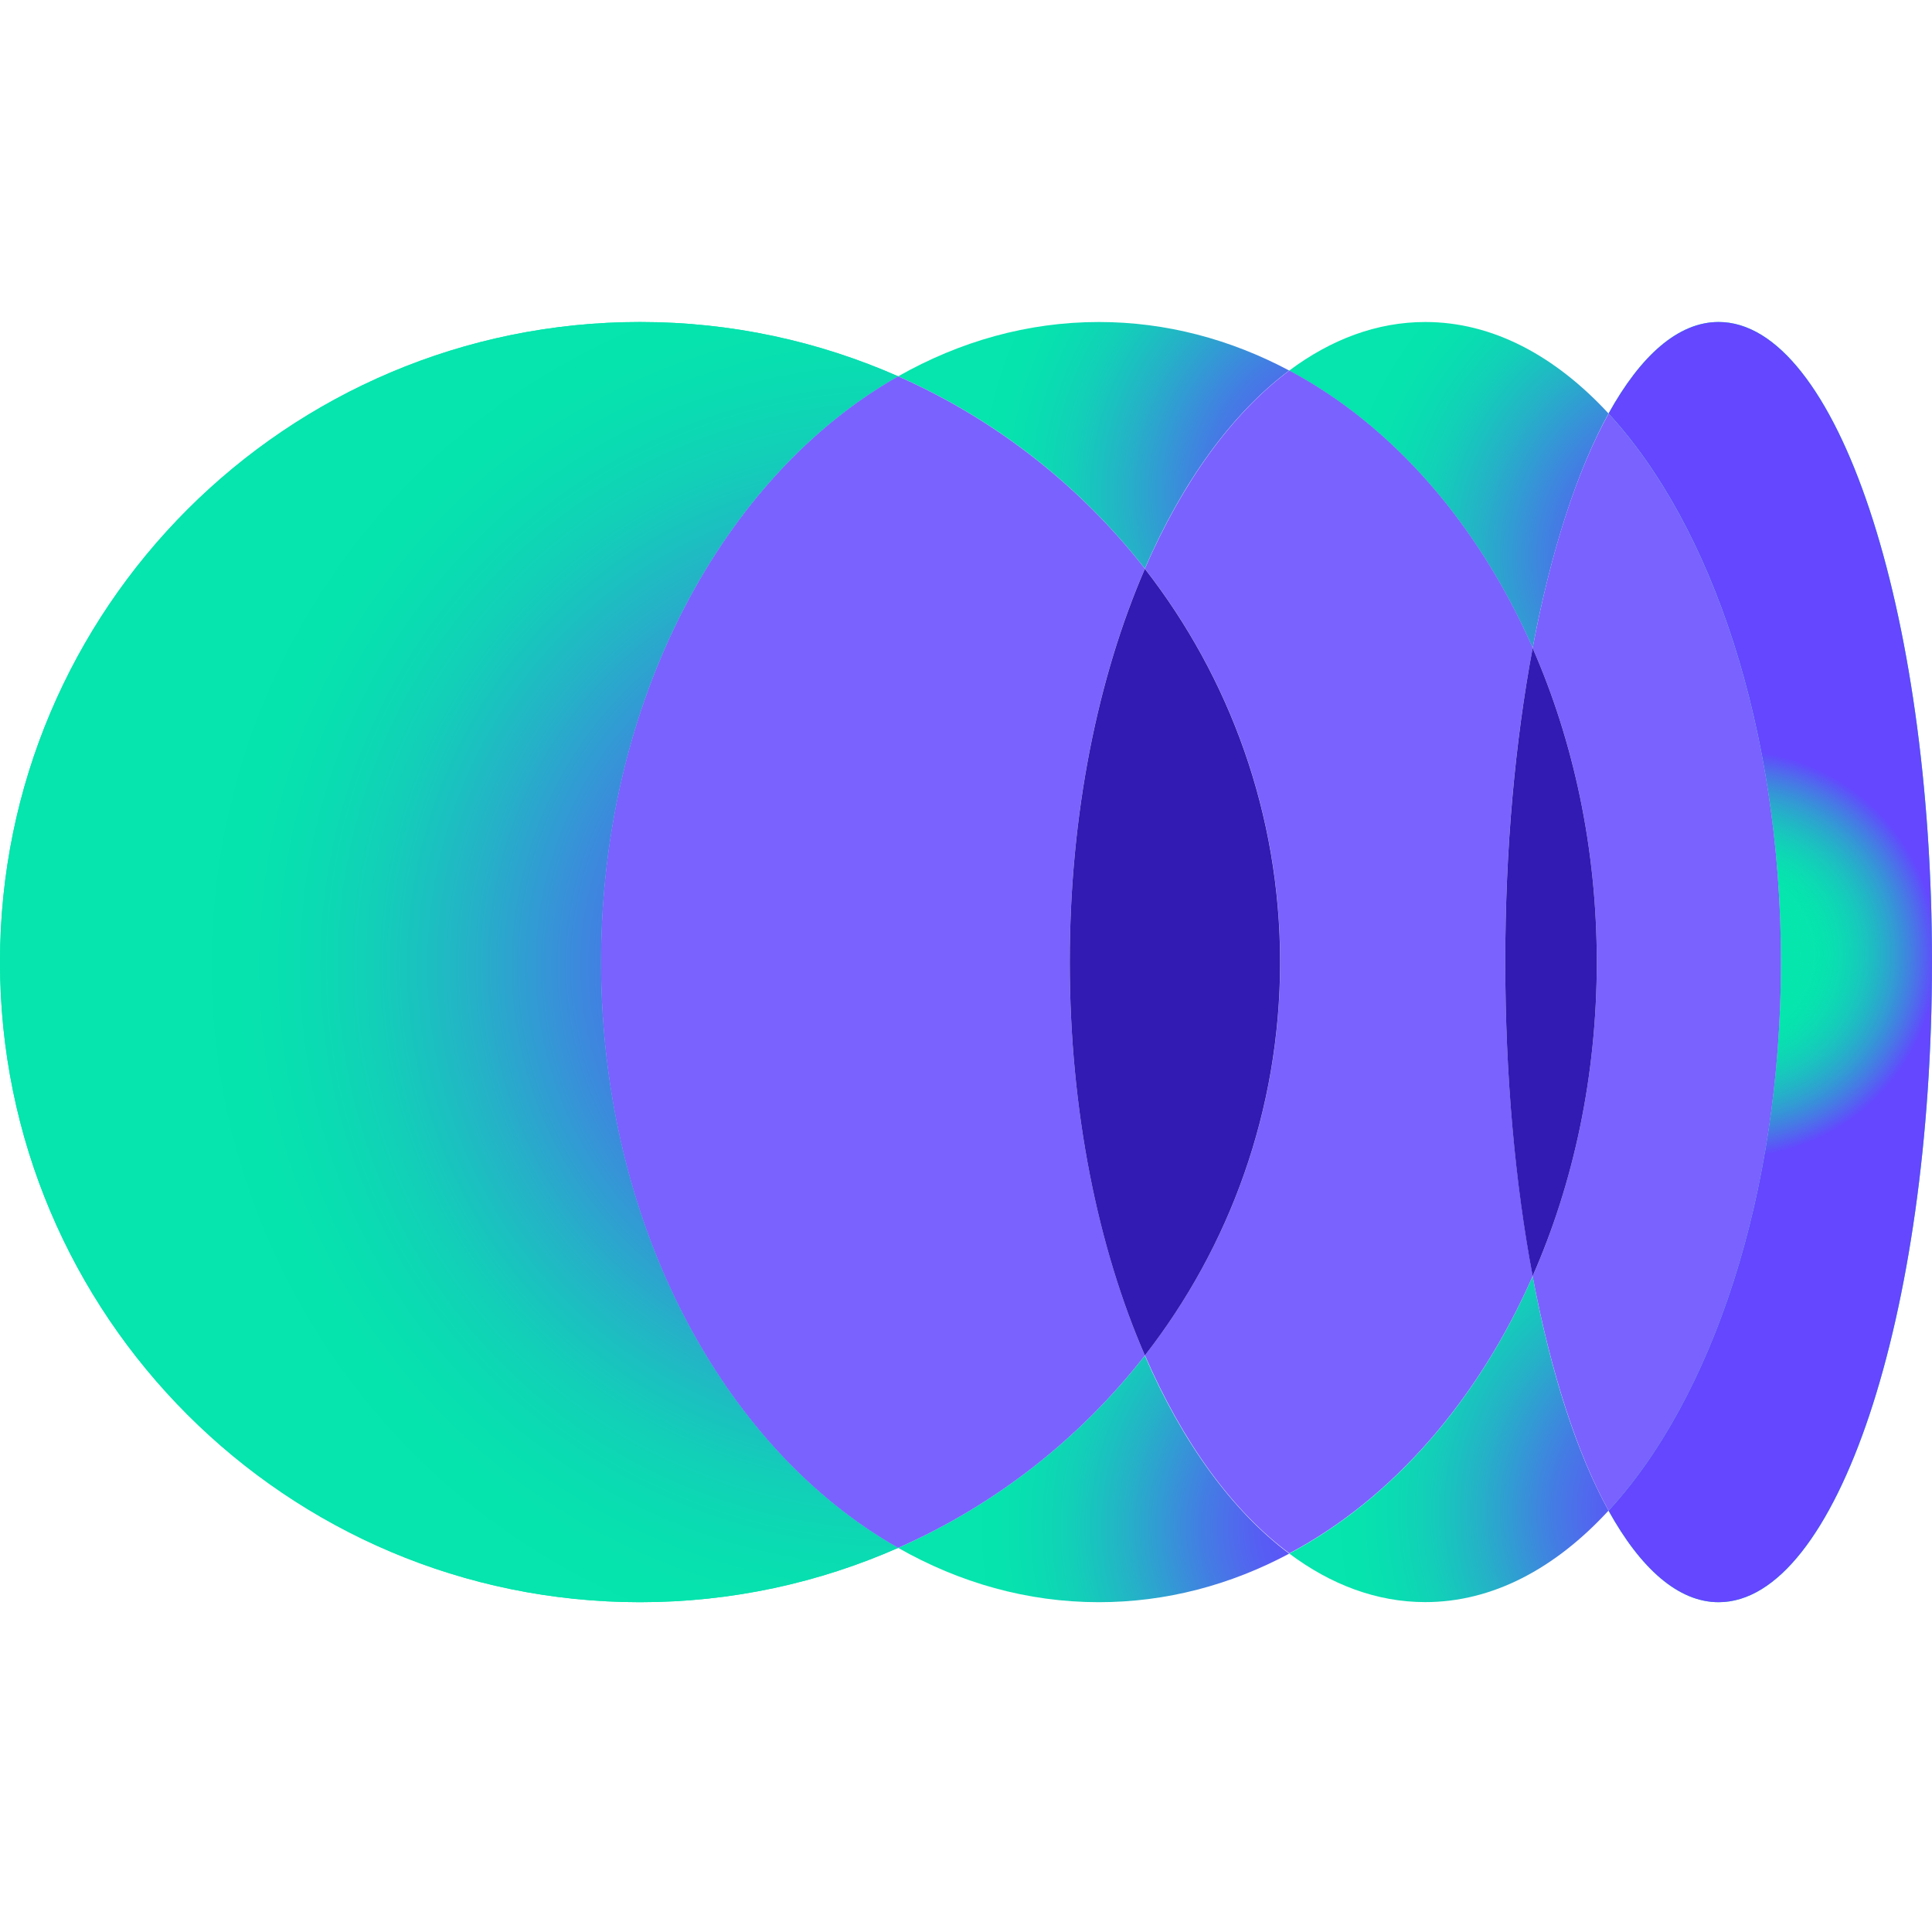
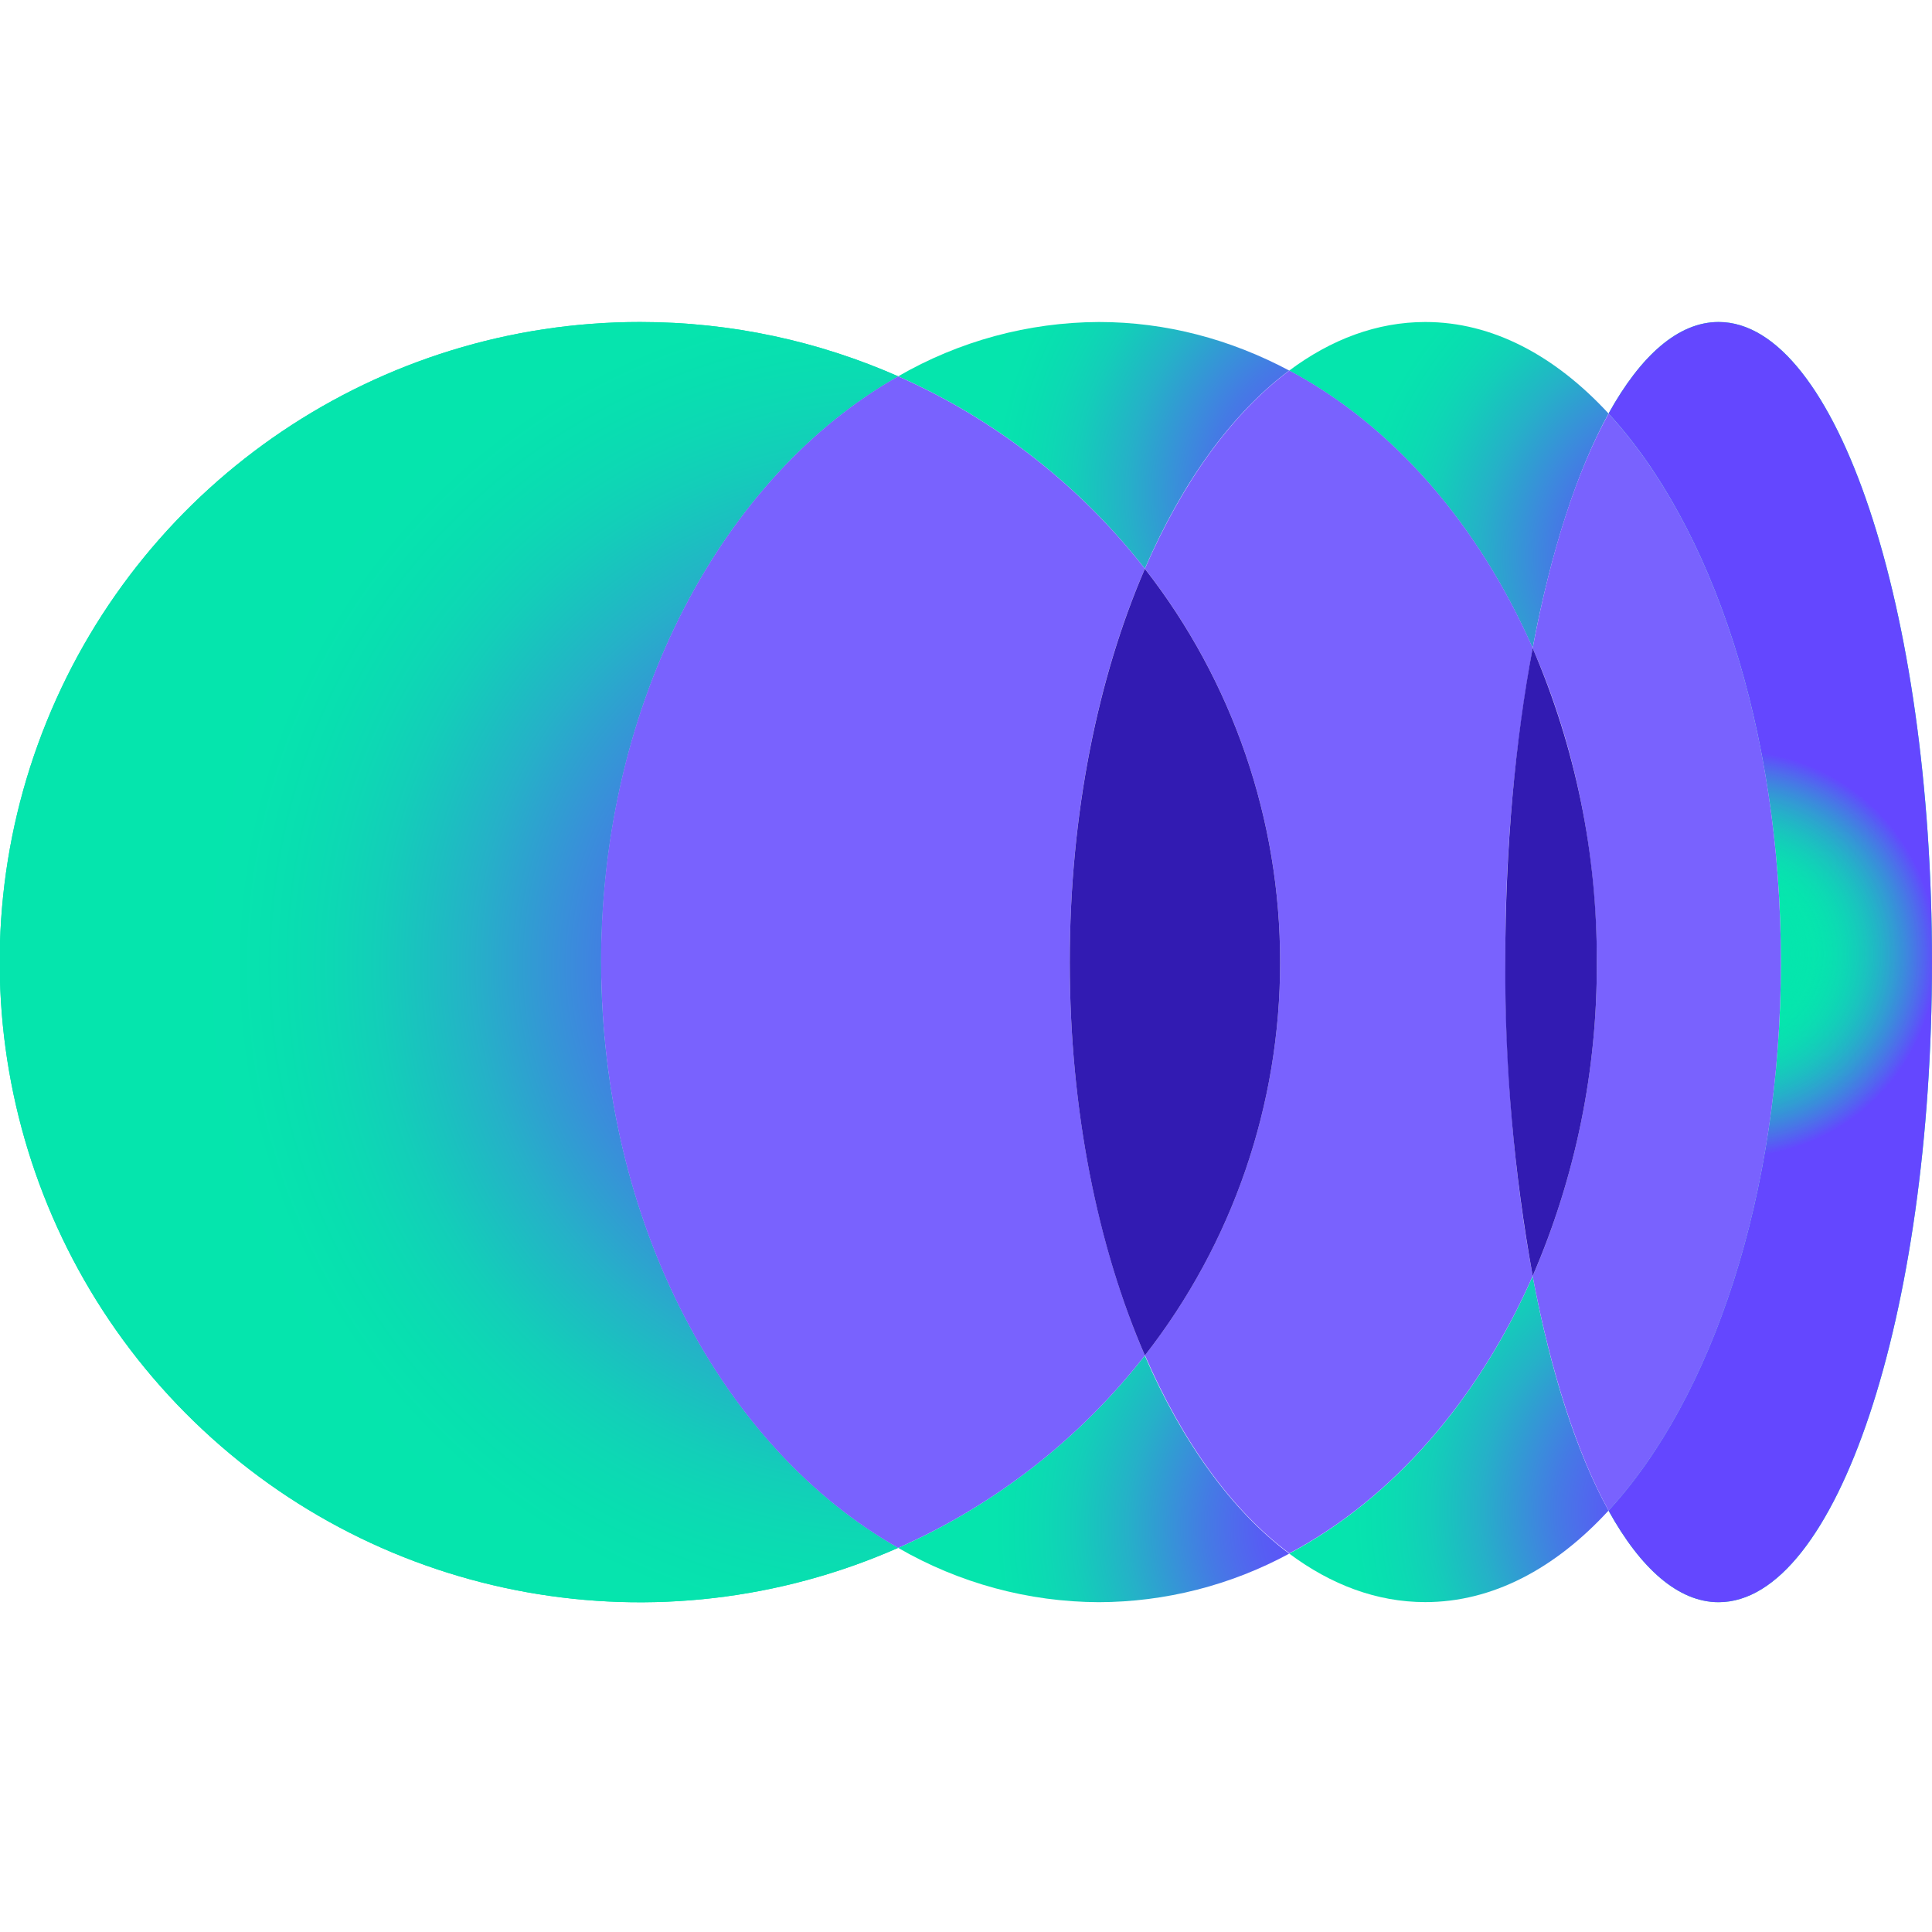
- <svg xmlns="http://www.w3.org/2000/svg" viewBox="0 0 24 24" version="1.1">
+ <svg xmlns="http://www.w3.org/2000/svg" viewBox="0 0 24 24">
  <defs>
-     <radialGradient cx="100.047%" cy="50.138%" fx="100.047%" fy="50.138%" r="78.948%" gradientTransform="translate(1.0005, 0.5014), scale(1, 0.7016), rotate(-179.2), translate(-1.0005, -0.5014)" id="radialGradient-1">
+     <radialGradient cx="100.047%" cy="50.138%" fx="100.047%" fy="50.138%" r="78.948%" gradientTransform="scale(-1 -.7016) rotate(.8 87.092 -143.415)" id="a">
      <stop stop-color="#6447FF" offset="0%" />
      <stop stop-color="#6348FE" offset="6.667%" />
      <stop stop-color="#614DFC" offset="13.333%" />
      <stop stop-color="#5C54F8" offset="20%" />
      <stop stop-color="#565EF3" offset="26.667%" />
      <stop stop-color="#4E6CEC" offset="33.333%" />
      <stop stop-color="#447BE4" offset="40%" />
      <stop stop-color="#3A8DDB" offset="46.667%" />
      <stop stop-color="#2F9FD1" offset="53.333%" />
      <stop stop-color="#25B1C8" offset="60%" />
      <stop stop-color="#1BC0C0" offset="66.667%" />
      <stop stop-color="#13CEB9" offset="73.333%" />
      <stop stop-color="#0DD8B4" offset="80%" />
      <stop stop-color="#08DFB0" offset="86.667%" />
      <stop stop-color="#06E4AE" offset="93.333%" />
      <stop stop-color="#05E5AD" offset="100%" />
    </radialGradient>
-     <radialGradient cx="118.929%" cy="69.522%" fx="118.929%" fy="69.522%" r="159.828%" gradientTransform="translate(1.1893, 0.6952), scale(0.6309, 1), rotate(-164.055), translate(-1.1893, -0.6952)" id="radialGradient-2">
+     <radialGradient cx="118.929%" cy="69.522%" fx="118.929%" fy="69.522%" r="159.828%" gradientTransform="matrix(-.60663 -.27471 .17332 -.96153 1.79 1.69)" id="b">
      <stop stop-color="#6447FF" offset="0%" />
      <stop stop-color="#6348FE" offset="6.667%" />
      <stop stop-color="#614DFC" offset="13.333%" />
      <stop stop-color="#5C54F8" offset="20%" />
      <stop stop-color="#565EF3" offset="26.667%" />
      <stop stop-color="#4E6CEC" offset="33.333%" />
      <stop stop-color="#447BE4" offset="40%" />
      <stop stop-color="#3A8DDB" offset="46.667%" />
      <stop stop-color="#2F9FD1" offset="53.333%" />
      <stop stop-color="#25B1C8" offset="60%" />
      <stop stop-color="#1BC0C0" offset="66.667%" />
      <stop stop-color="#13CEB9" offset="73.333%" />
      <stop stop-color="#0DD8B4" offset="80%" />
      <stop stop-color="#08DFB0" offset="86.667%" />
      <stop stop-color="#06E4AE" offset="93.333%" />
      <stop stop-color="#05E5AD" offset="100%" />
    </radialGradient>
-     <radialGradient cx="118.929%" cy="69.52%" fx="118.929%" fy="69.52%" r="159.825%" gradientTransform="translate(1.1893, 0.6952), scale(0.631, 1), rotate(-164.055), translate(-1.1893, -0.6952)" id="radialGradient-3">
+     <radialGradient cx="118.929%" cy="69.52%" fx="118.929%" fy="69.52%" r="159.825%" gradientTransform="scale(-.631 -1) rotate(15.945 4.616 -10.975)" id="c">
      <stop stop-color="#6447FF" offset="0%" />
      <stop stop-color="#6348FE" offset="6.667%" />
      <stop stop-color="#614DFC" offset="13.333%" />
      <stop stop-color="#5C54F8" offset="20%" />
      <stop stop-color="#565EF3" offset="26.667%" />
      <stop stop-color="#4E6CEC" offset="33.333%" />
      <stop stop-color="#447BE4" offset="40%" />
      <stop stop-color="#3A8DDB" offset="46.667%" />
      <stop stop-color="#2F9FD1" offset="53.333%" />
      <stop stop-color="#25B1C8" offset="60%" />
      <stop stop-color="#1BC0C0" offset="66.667%" />
      <stop stop-color="#13CEB9" offset="73.333%" />
      <stop stop-color="#0DD8B4" offset="80%" />
      <stop stop-color="#08DFB0" offset="86.667%" />
      <stop stop-color="#06E4AE" offset="93.333%" />
      <stop stop-color="#05E5AD" offset="100%" />
    </radialGradient>
-     <radialGradient cx="130.604%" cy="71.985%" fx="130.604%" fy="71.985%" r="118.509%" gradientTransform="translate(1.306, 0.7199), scale(1, 0.9793), rotate(-156.448), translate(-1.306, -0.7199)" id="radialGradient-4">
+     <radialGradient cx="130.604%" cy="71.985%" fx="130.604%" fy="71.985%" r="118.509%" gradientTransform="scale(-1 -.9793) rotate(23.552 3.49 -6.272)" id="d">
      <stop stop-color="#6447FF" offset="0%" />
      <stop stop-color="#6348FE" offset="6.667%" />
      <stop stop-color="#614DFC" offset="13.333%" />
      <stop stop-color="#5C54F8" offset="20%" />
      <stop stop-color="#565EF3" offset="26.667%" />
      <stop stop-color="#4E6CEC" offset="33.333%" />
      <stop stop-color="#447BE4" offset="40%" />
      <stop stop-color="#3A8DDB" offset="46.667%" />
      <stop stop-color="#2F9FD1" offset="53.333%" />
      <stop stop-color="#25B1C8" offset="60%" />
      <stop stop-color="#1BC0C0" offset="66.667%" />
      <stop stop-color="#13CEB9" offset="73.333%" />
      <stop stop-color="#0DD8B4" offset="80%" />
      <stop stop-color="#08DFB0" offset="86.667%" />
      <stop stop-color="#06E4AE" offset="93.333%" />
      <stop stop-color="#05E5AD" offset="100%" />
    </radialGradient>
-     <radialGradient cx="130.604%" cy="71.984%" fx="130.604%" fy="71.984%" r="118.509%" gradientTransform="translate(1.306, 0.7198), scale(1, 0.9793), rotate(-156.448), translate(-1.306, -0.7198)" id="radialGradient-5">
+     <radialGradient cx="130.604%" cy="71.984%" fx="130.604%" fy="71.984%" r="118.509%" gradientTransform="scale(-1 -.9793) rotate(23.552 3.49 -6.272)" id="e">
      <stop stop-color="#6447FF" offset="0%" />
      <stop stop-color="#6348FE" offset="6.667%" />
      <stop stop-color="#614DFC" offset="13.333%" />
      <stop stop-color="#5C54F8" offset="20%" />
      <stop stop-color="#565EF3" offset="26.667%" />
      <stop stop-color="#4E6CEC" offset="33.333%" />
      <stop stop-color="#447BE4" offset="40%" />
      <stop stop-color="#3A8DDB" offset="46.667%" />
      <stop stop-color="#2F9FD1" offset="53.333%" />
      <stop stop-color="#25B1C8" offset="60%" />
      <stop stop-color="#1BC0C0" offset="66.667%" />
      <stop stop-color="#13CEB9" offset="73.333%" />
      <stop stop-color="#0DD8B4" offset="80%" />
      <stop stop-color="#08DFB0" offset="86.667%" />
      <stop stop-color="#06E4AE" offset="93.333%" />
      <stop stop-color="#05E5AD" offset="100%" />
    </radialGradient>
-     <radialGradient cx="38.589%" cy="49.366%" fx="38.589%" fy="49.366%" r="69.785%" gradientTransform="translate(0.3859, 0.4937), scale(1, 0.2526), translate(-0.3859, -0.4937)" id="radialGradient-6">
+     <radialGradient cx="38.589%" cy="49.366%" fx="38.589%" fy="49.366%" r="69.785%" gradientTransform="matrix(1 0 0 .2526 0 .369)" id="f">
      <stop stop-color="#05E5AD" offset="0%" />
      <stop stop-color="#05E5AD" stop-opacity="0" offset="32%" />
      <stop stop-color="#6447FF" offset="90.278%" />
    </radialGradient>
  </defs>
-   <path d="M7.951,4 C9.093,4 10.176,4.242 11.158,4.675 C8.984,5.908 7.467,8.702 7.467,11.951 C7.467,15.201 8.985,17.995 11.158,19.228 C10.176,19.661 9.093,19.903 7.951,19.903 C3.56,19.903 0,16.343 0,11.951 C0,7.56 3.56,4 7.951,4 Z" id="Path" fill="#05E5AD" fill-rule="nonzero" />
-   <path d="M7.951,4 C9.093,4 10.176,4.242 11.158,4.675 C8.984,5.908 7.467,8.702 7.467,11.951 C7.467,15.201 8.985,17.995 11.158,19.228 C10.176,19.661 9.093,19.903 7.951,19.903 C3.56,19.903 0,16.343 0,11.951 C0,7.56 3.56,4 7.951,4 Z" id="Path" fill="url(#radialGradient-1)" fill-rule="nonzero" />
-   <path d="M14.222,7.065 C13.418,6.036 12.368,5.209 11.157,4.675 C11.921,4.242 12.764,4 13.65,4 C14.488,4 15.287,4.216 16.015,4.603 C15.304,5.133 14.687,5.988 14.221,7.065 L14.222,7.065 Z" id="Path" fill="url(#radialGradient-2)" fill-rule="nonzero" />
-   <path d="M14.221,16.838 C14.687,17.915 15.304,18.769 16.015,19.3 C15.286,19.689 14.488,19.903 13.65,19.903 C12.762,19.903 11.919,19.662 11.157,19.228 C12.366,18.694 13.418,17.867 14.222,16.838 L14.221,16.838 Z" id="Path" fill="url(#radialGradient-3)" fill-rule="nonzero" />
-   <path d="M7.466,11.951 C7.466,8.702 8.985,5.908 11.157,4.675 C12.366,5.209 13.418,6.036 14.222,7.065 C13.637,8.414 13.289,10.109 13.289,11.951 C13.289,13.794 13.638,15.489 14.222,16.838 C13.418,17.867 12.368,18.694 11.157,19.228 C8.983,17.995 7.466,15.201 7.466,11.951 Z" id="Path" fill="#7962FE" fill-rule="nonzero" />
-   <path d="M19.039,15.852 C19.264,17.05 19.589,18.055 19.982,18.765 C19.318,19.487 18.539,19.902 17.705,19.902 C17.106,19.902 16.536,19.688 16.016,19.299 C17.298,18.617 18.362,17.394 19.039,15.853 L19.039,15.852 Z" id="Path" fill="url(#radialGradient-4)" fill-rule="nonzero" />
-   <path d="M16.016,4.603 C16.536,4.215 17.106,4 17.705,4 C18.538,4 19.316,4.416 19.982,5.137 C19.591,5.847 19.265,6.852 19.039,8.051 C18.362,6.51 17.298,5.287 16.016,4.605 L16.016,4.603 Z" id="Path" fill="url(#radialGradient-5)" fill-rule="nonzero" />
-   <path d="M14.222,16.837 C15.274,15.489 15.903,13.793 15.903,11.951 C15.903,10.109 15.274,8.413 14.222,7.065 C14.689,5.989 15.305,5.134 16.017,4.603 C17.299,5.285 18.363,6.508 19.04,8.049 C18.822,9.201 18.699,10.532 18.699,11.949 C18.699,13.367 18.824,14.698 19.04,15.85 C18.363,17.391 17.299,18.614 16.017,19.296 C15.305,18.767 14.689,17.912 14.222,16.834 L14.222,16.837 Z" id="Path" fill="#7962FE" fill-rule="nonzero" />
-   <path d="M14.222,16.838 C13.637,15.49 13.289,13.794 13.289,11.952 C13.289,10.11 13.638,8.414 14.222,7.066 C15.273,8.414 15.902,10.11 15.902,11.952 C15.902,13.794 15.273,15.49 14.222,16.838 Z" id="Path" fill="#321BB2" fill-rule="nonzero" />
-   <path d="M19.982,5.137 C20.381,4.416 20.848,4 21.349,4 C22.813,4 24,7.56 24,11.951 C24,16.343 22.813,19.903 21.349,19.903 C20.849,19.903 20.381,19.487 19.982,18.766 C21.265,17.373 22.123,14.844 22.123,11.951 C22.123,9.059 21.265,6.528 19.982,5.137 Z" id="Path" fill="#05E6AD" fill-rule="nonzero" />
-   <path d="M19.982,5.137 C20.381,4.416 20.848,4 21.349,4 C22.813,4 24,7.56 24,11.951 C24,16.343 22.813,19.903 21.349,19.903 C20.849,19.903 20.381,19.487 19.982,18.766 C21.265,17.373 22.123,14.844 22.123,11.951 C22.123,9.059 21.265,6.528 19.982,5.137 Z" id="Path" fill="url(#radialGradient-6)" fill-rule="nonzero" />
-   <path d="M19.836,11.952 C19.836,10.534 19.546,9.204 19.039,8.051 C19.264,6.853 19.59,5.847 19.983,5.138 C21.266,6.529 22.124,9.061 22.124,11.952 C22.124,14.843 21.266,17.376 19.983,18.766 C19.591,18.057 19.266,17.051 19.039,15.853 C19.545,14.701 19.836,13.37 19.836,11.952 Z" id="Path" fill="#7962FE" fill-rule="nonzero" />
-   <path d="M19.039,15.852 C18.822,14.7 18.699,13.369 18.699,11.951 C18.699,10.534 18.823,9.203 19.039,8.051 C19.545,9.203 19.836,10.534 19.836,11.951 C19.836,13.369 19.546,14.7 19.039,15.852 Z" id="Path" fill="#321BB2" fill-rule="nonzero" />
+   <path d="M7.951 4c1.142 0 2.225.242 3.207.675-2.174 1.233-3.691 4.027-3.691 7.276 0 3.25 1.518 6.044 3.69 7.277A7.952 7.952 0 1 1 7.952 4Z" fill="#05E5AD" />
+   <path d="M7.951 4c1.142 0 2.225.242 3.207.675-2.174 1.233-3.691 4.027-3.691 7.276 0 3.25 1.518 6.044 3.69 7.277A7.952 7.952 0 1 1 7.952 4Z" fill="url(#a)" />
+   <path d="M14.222 7.065a7.983 7.983 0 0 0-3.065-2.39A5.02 5.02 0 0 1 13.65 4c.838 0 1.637.216 2.365.603-.711.53-1.328 1.385-1.794 2.462h.001Z" fill="url(#b)" />
+   <path d="M14.22 16.838c.467 1.077 1.084 1.931 1.795 2.462a4.998 4.998 0 0 1-2.365.603 5.012 5.012 0 0 1-2.493-.675 7.995 7.995 0 0 0 3.065-2.39h-.001Z" fill="url(#c)" />
+   <path d="M7.466 11.951c0-3.25 1.519-6.043 3.691-7.276a7.993 7.993 0 0 1 3.065 2.39c-.585 1.349-.933 3.044-.933 4.886 0 1.843.35 3.538.933 4.887a7.982 7.982 0 0 1-3.065 2.39c-2.174-1.233-3.69-4.027-3.69-7.277Z" fill="#7962FE" />
+   <path d="M19.039 15.852c.225 1.198.55 2.203.943 2.913-.664.722-1.443 1.137-2.277 1.137-.599 0-1.169-.214-1.69-.603 1.283-.682 2.347-1.905 3.024-3.446v-.001Z" fill="url(#d)" />
+   <path d="M16.016 4.603c.52-.388 1.09-.603 1.69-.603.832 0 1.61.416 2.276 1.137-.391.71-.717 1.715-.943 2.914-.677-1.541-1.74-2.764-3.023-3.446v-.002Z" fill="url(#e)" />
+   <path d="M14.222 16.837a7.92 7.92 0 0 0 1.68-4.886 7.92 7.92 0 0 0-1.68-4.886c.467-1.076 1.083-1.931 1.795-2.462 1.282.682 2.346 1.905 3.023 3.446a21.313 21.313 0 0 0-.34 3.9c0 1.418.124 2.749.34 3.901-.677 1.541-1.74 2.764-3.023 3.446-.712-.53-1.328-1.384-1.795-2.462v.003Z" fill="#7962FE" />
+   <path d="M14.222 16.838c-.585-1.348-.933-3.044-.933-4.886s.35-3.538.933-4.886a7.92 7.92 0 0 1 1.68 4.886 7.92 7.92 0 0 1-1.68 4.886Z" fill="#321BB2" />
+   <path d="M19.982 5.137c.4-.721.866-1.137 1.367-1.137C22.813 4 24 7.56 24 11.951c0 4.392-1.187 7.952-2.651 7.952-.5 0-.968-.416-1.367-1.137 1.283-1.393 2.141-3.922 2.141-6.815 0-2.892-.858-5.423-2.14-6.814Z" fill="#05E6AD" />
+   <path d="M19.982 5.137c.4-.721.866-1.137 1.367-1.137C22.813 4 24 7.56 24 11.951c0 4.392-1.187 7.952-2.651 7.952-.5 0-.968-.416-1.367-1.137 1.283-1.393 2.141-3.922 2.141-6.815 0-2.892-.858-5.423-2.14-6.814Z" fill="url(#f)" />
+   <path d="M19.836 11.952c0-1.418-.29-2.748-.797-3.9.225-1.2.55-2.205.944-2.914 1.283 1.39 2.14 3.923 2.14 6.814s-.857 5.424-2.14 6.814c-.392-.71-.717-1.715-.944-2.913a9.727 9.727 0 0 0 .797-3.9Z" fill="#7962FE" />
+   <path d="M19.04 15.852a21.312 21.312 0 0 1-.341-3.9c0-1.418.124-2.75.34-3.901a9.726 9.726 0 0 1 .797 3.9 9.7 9.7 0 0 1-.797 3.901Z" fill="#321BB2" />
</svg>
